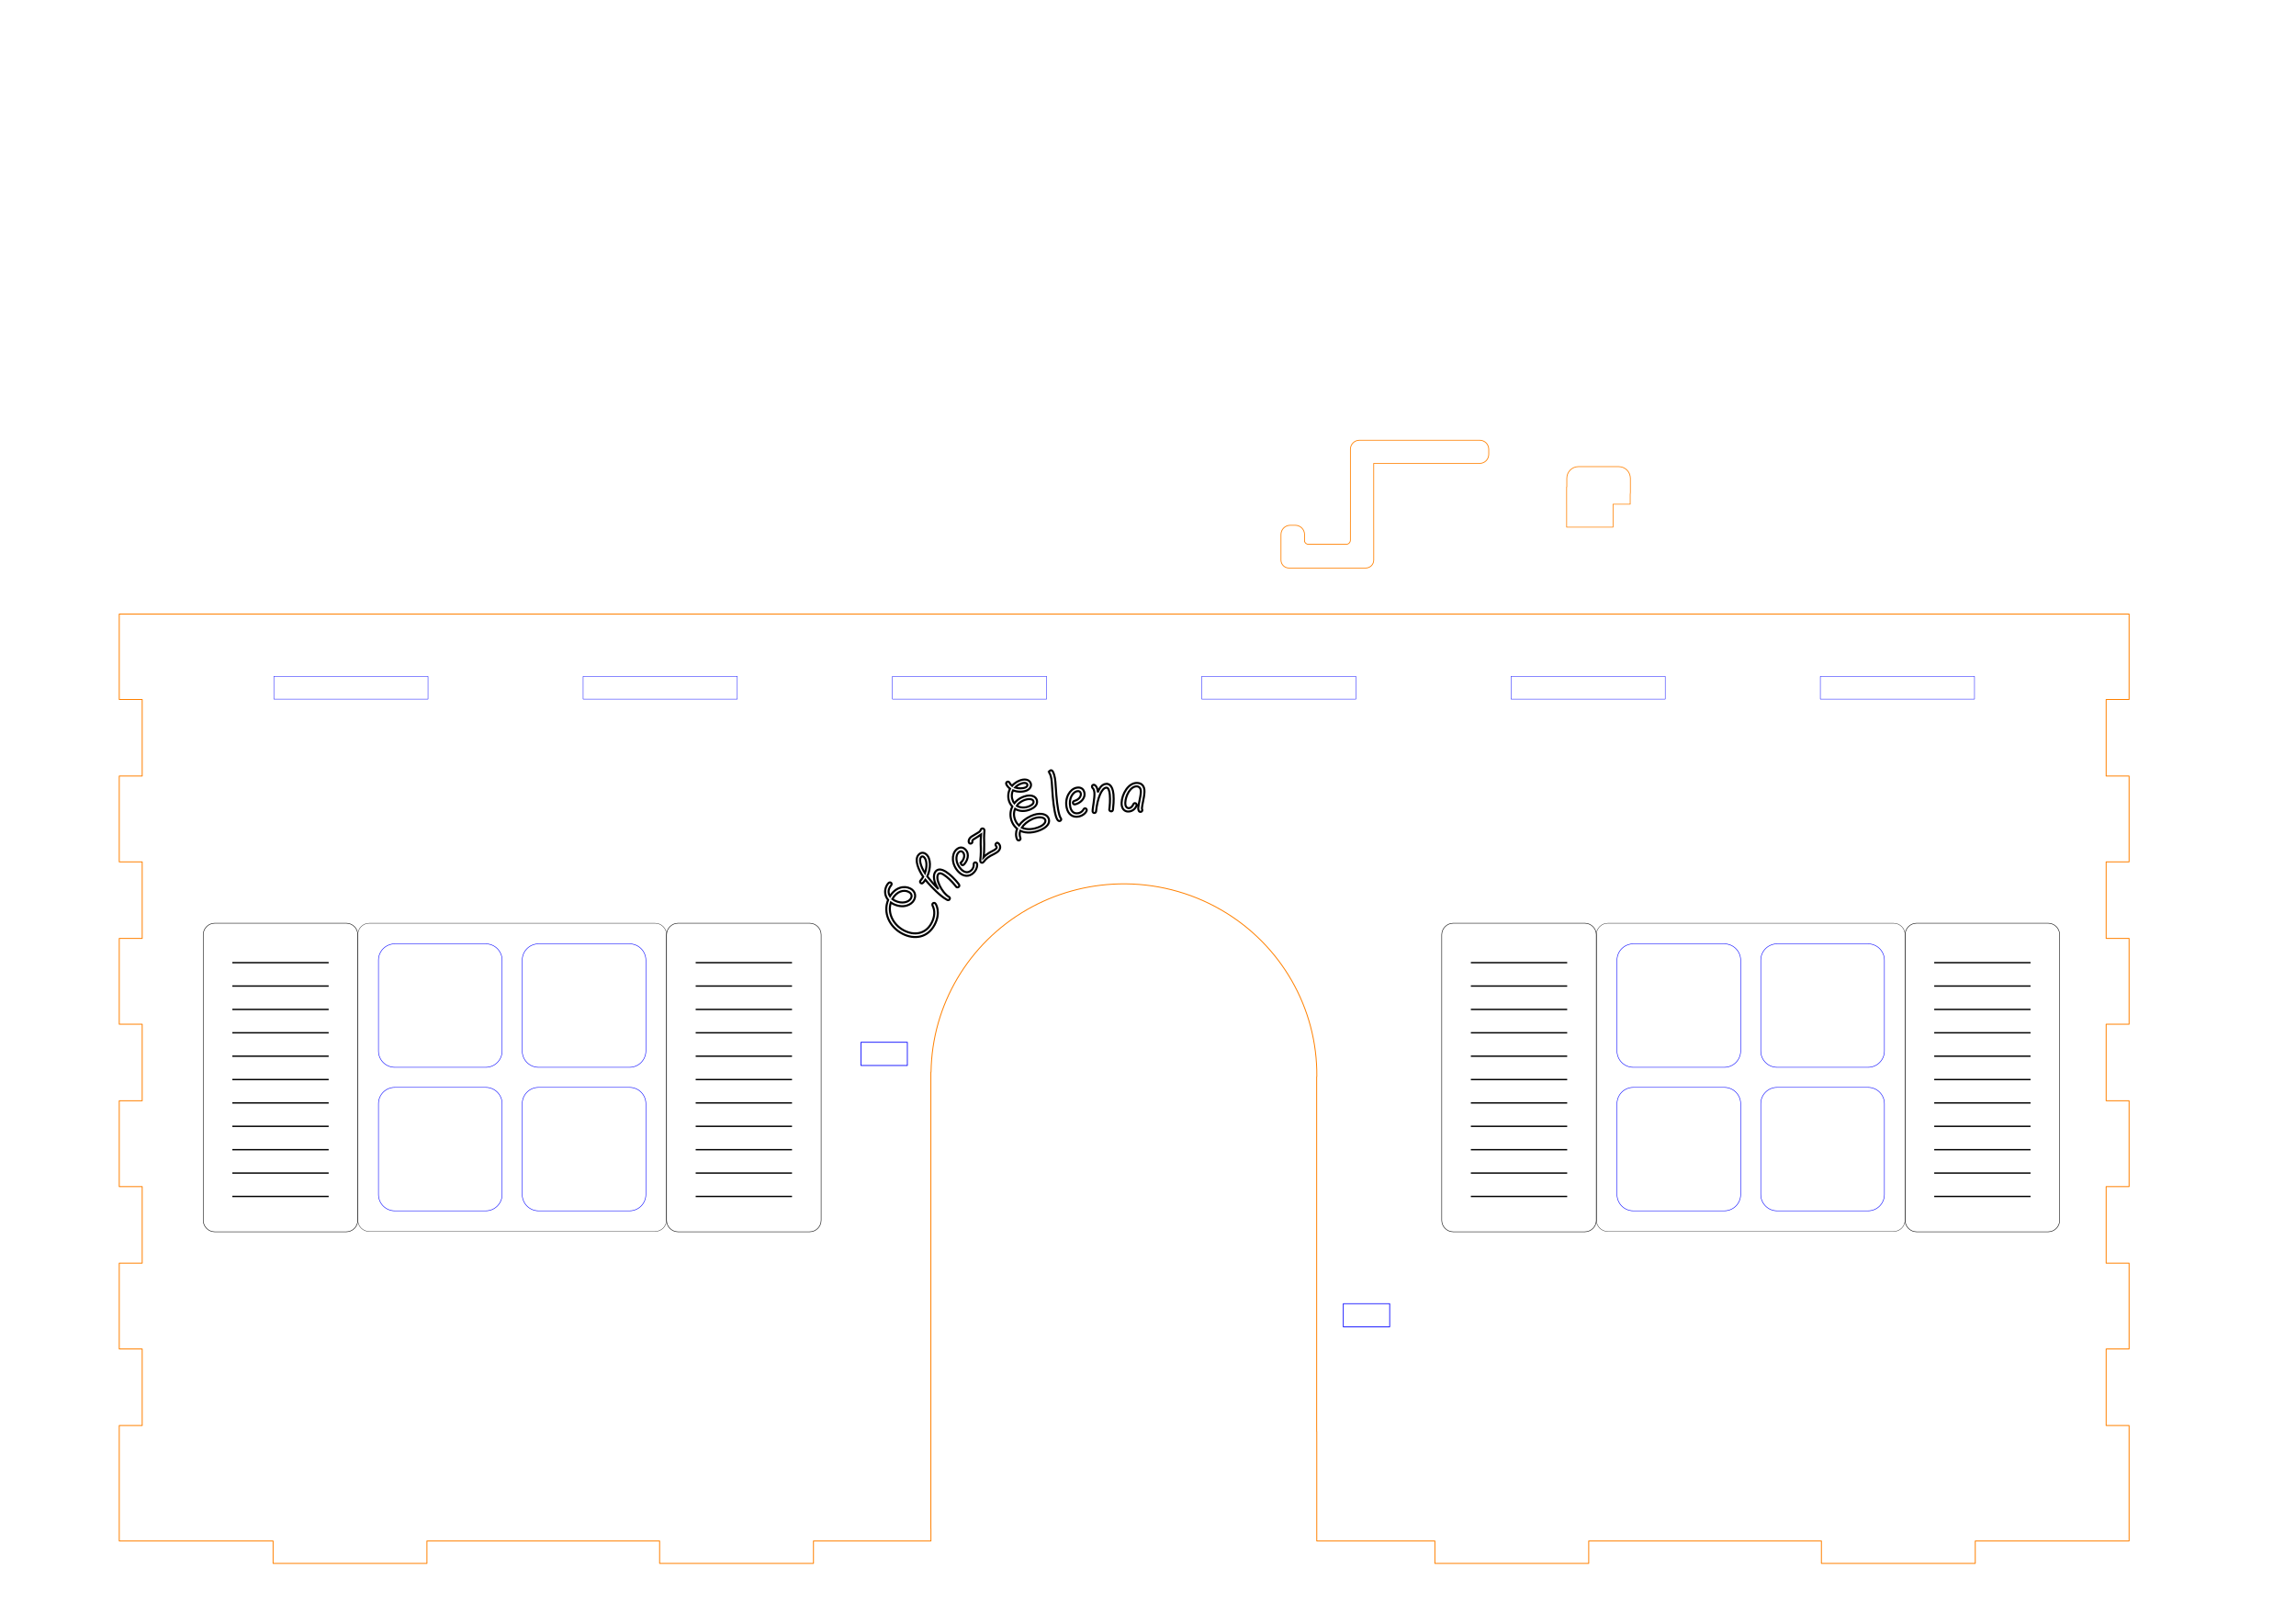
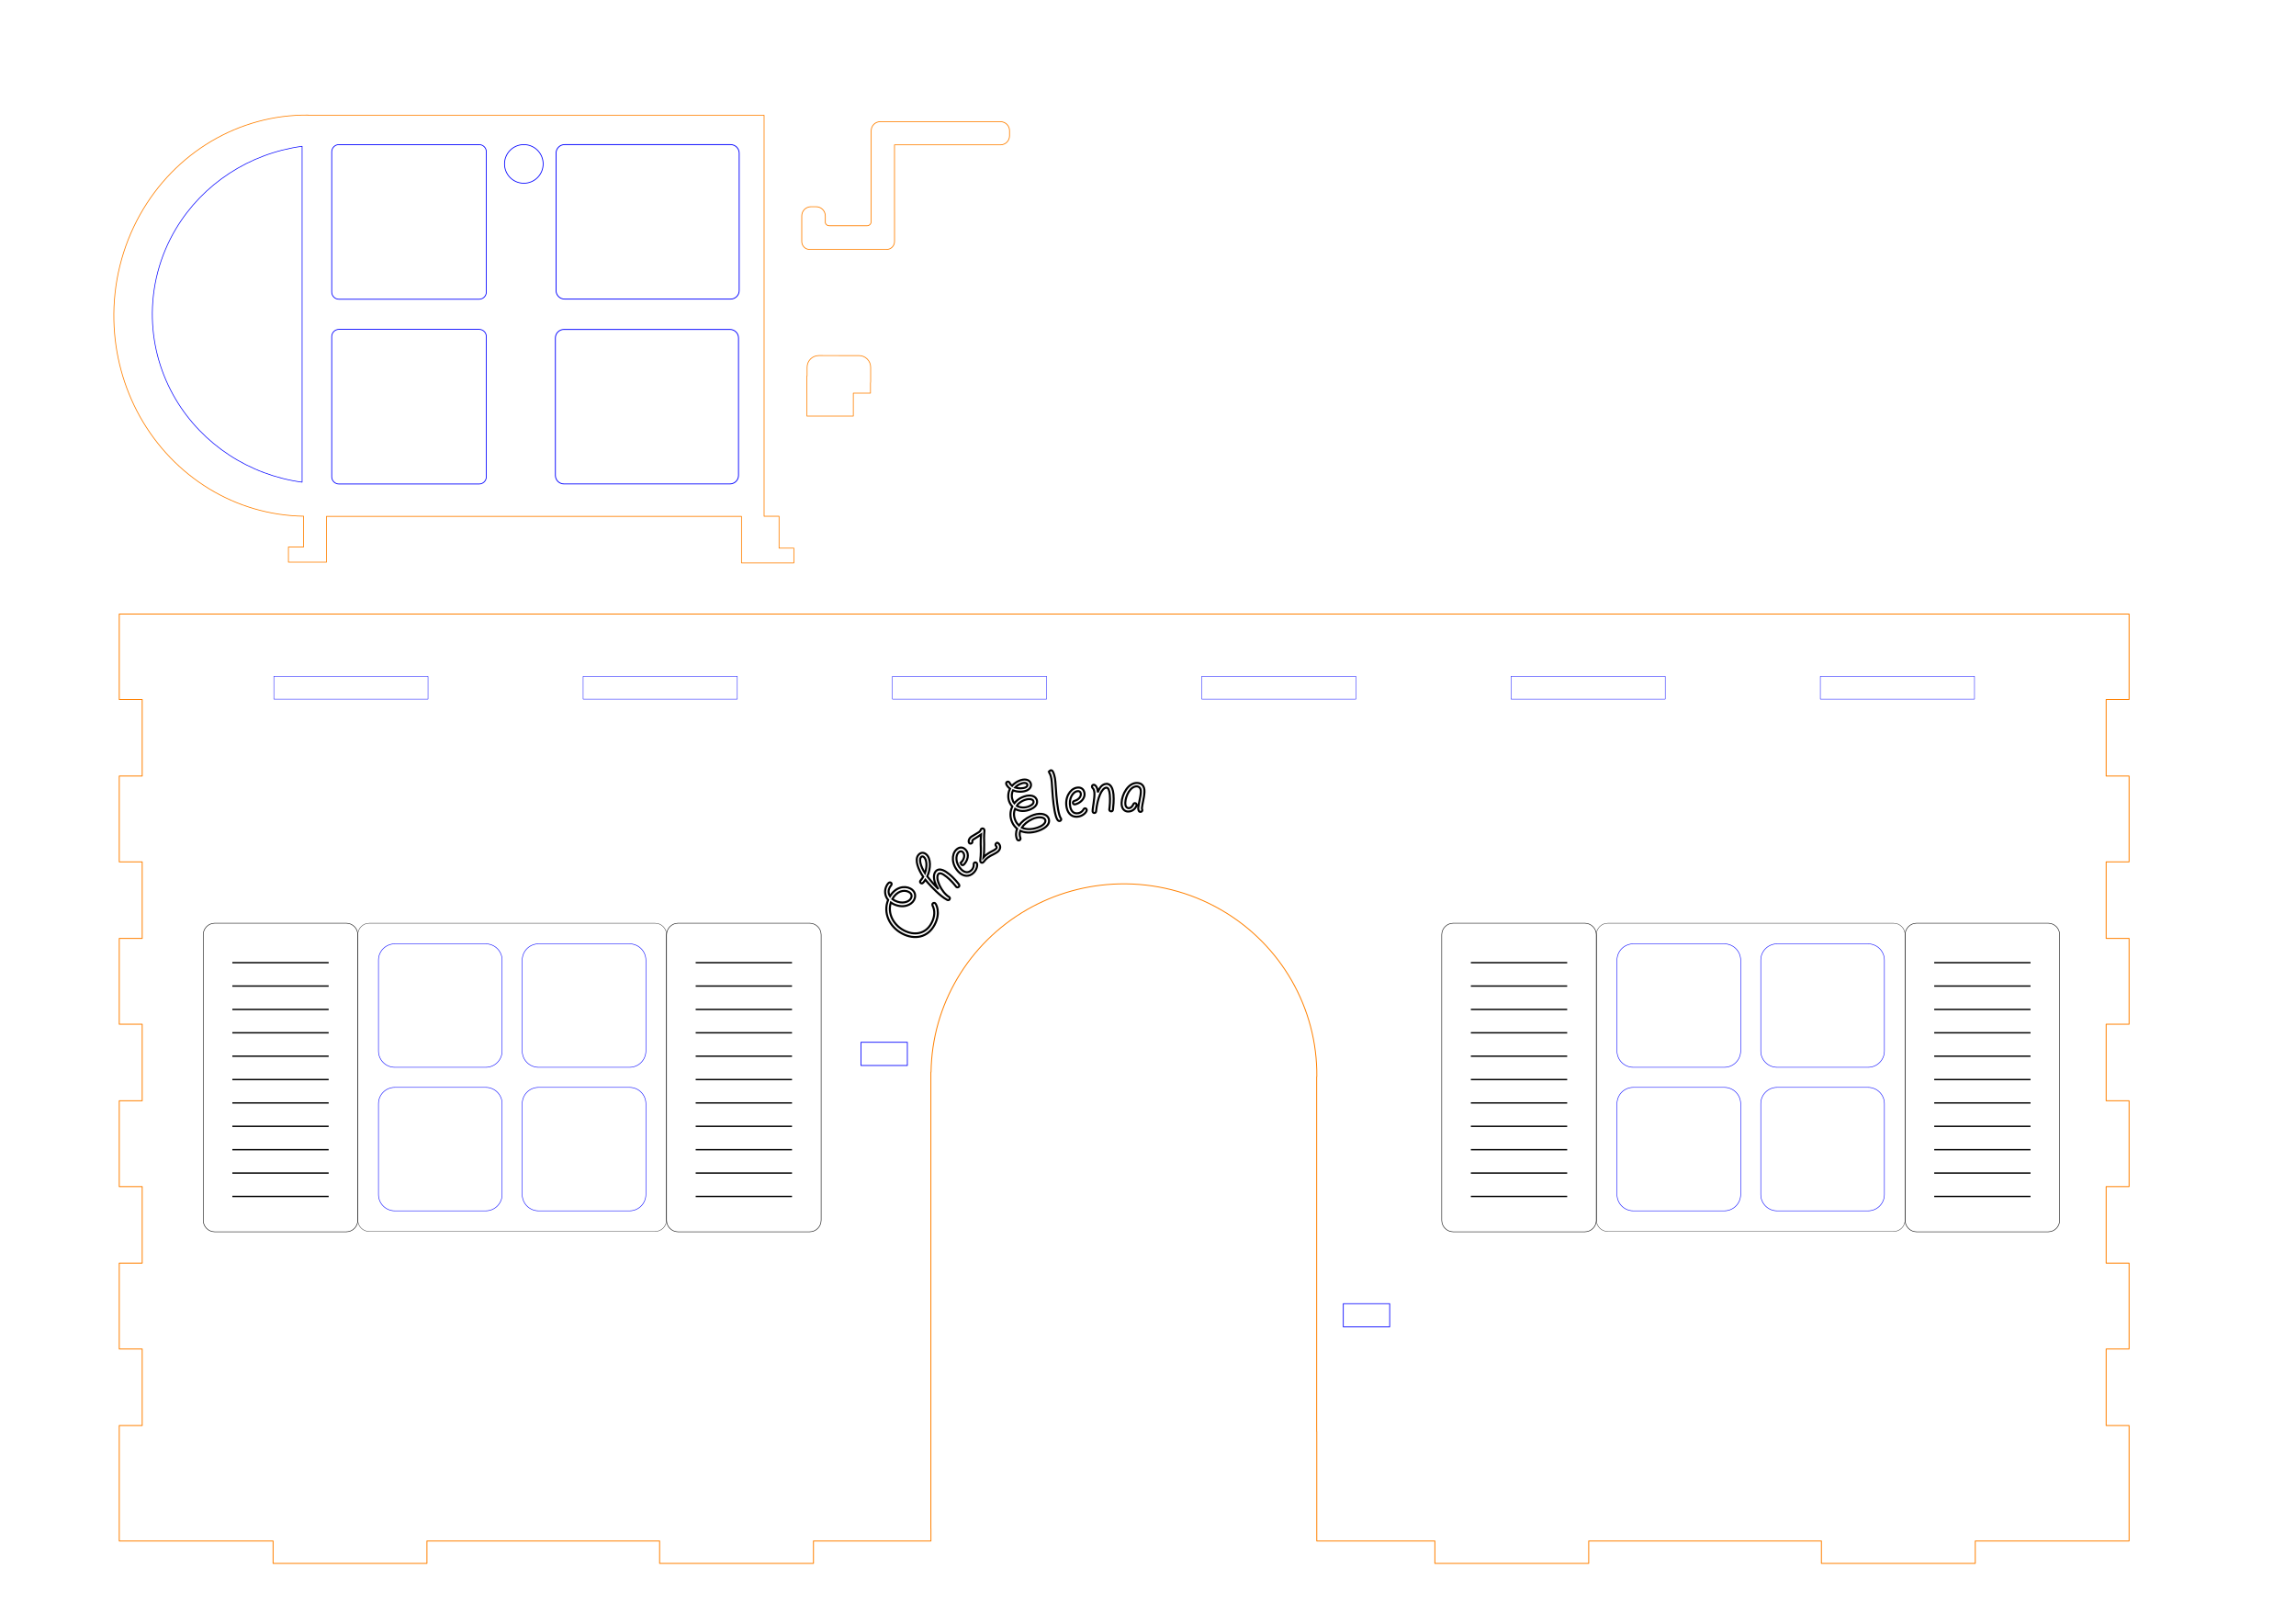
<svg xmlns="http://www.w3.org/2000/svg" width="297mm" height="210mm" viewBox="0 0 297 210" version="1.1" id="svg1104">
  <defs id="defs1098">
    <path style="opacity:1;fill:none;stroke:#ff0000;stroke-width:0.1;stroke-miterlimit:4;stroke-dasharray:none;stroke-opacity:1" id="path5107-7" d="m 231.758,85.988 a 28.046,28.046 0 0 1 10.051,-31.946 28.046,28.046 0 0 1 33.486,0.458 l -17.051,22.267 z" transform="rotate(40.77983)" />
    <path style="opacity:1;fill:none;stroke:#ff0000;stroke-width:0.1;stroke-miterlimit:4;stroke-dasharray:none;stroke-opacity:1" id="path5107-7-1" d="m 231.758,85.988 a 28.046,28.046 0 0 1 10.051,-31.946 28.046,28.046 0 0 1 33.486,0.458 l -17.051,22.267 z" transform="rotate(40.77983)" />
  </defs>
  <g id="layer1" transform="translate(0,-87)">
    <path style="fill:none;stroke:#ff8000;stroke-width:0.448;stroke-linejoin:round;stroke-miterlimit:4;stroke-dasharray:none;stroke-opacity:1" d="M 58.301 300.164 L 58.301 341.93 L 69.518 341.93 L 69.518 379.348 L 58.301 379.348 L 58.301 421.299 L 69.518 421.299 L 69.518 458.719 L 58.301 458.719 L 58.301 500.67 L 69.518 500.67 L 69.518 538.088 L 58.301 538.088 L 58.301 580.039 L 69.518 580.039 L 69.518 617.459 L 58.301 617.459 L 58.301 659.41 L 69.518 659.41 L 69.518 696.828 L 58.301 696.828 L 58.301 715.197 L 58.301 753.26 L 133.514 753.26 L 133.514 764.221 L 208.727 764.221 L 208.727 753.26 L 322.49 753.26 L 322.49 764.221 L 397.703 764.221 L 397.703 753.26 L 455.135 753.26 L 455.135 747.299 L 455.102 747.299 L 455.102 526.035 L 455.102 524.035 L 455.189 524.035 A 94.352 93.356 0 0 1 502.156 444.619 A 94.352 93.356 0 0 1 547.088 432.072 A 94.352 93.356 0 0 1 596.945 444.732 A 94.352 93.356 0 0 1 643.799 526.264 L 643.719 526.264 L 643.719 699.76 L 643.77 699.76 L 643.77 753.26 L 701.518 753.26 L 701.518 764.221 L 776.73 764.221 L 776.73 753.26 L 890.494 753.26 L 890.494 764.221 L 965.707 764.221 L 965.707 753.26 L 1040.92 753.26 L 1040.92 715.197 L 1040.92 696.828 L 1029.703 696.828 L 1029.703 659.41 L 1040.92 659.41 L 1040.92 617.459 L 1029.703 617.459 L 1029.703 580.039 L 1040.92 580.039 L 1040.92 538.088 L 1029.703 538.088 L 1029.703 500.67 L 1040.92 500.67 L 1040.92 458.719 L 1029.703 458.719 L 1029.703 421.299 L 1040.92 421.299 L 1040.92 379.348 L 1029.703 379.348 L 1029.703 341.93 L 1040.92 341.93 L 1040.92 300.164 L 58.301 300.164 z " transform="matrix(0.2645833,0,0,0.2645833,0,87)" id="rect1649" />
    <g id="g2449">
      <rect ry="1.5" y="206.4" x="46.281" height="39.874" width="39.943" id="rect855" style="fill:none;stroke:#000000;stroke-width:0.044;stroke-miterlimit:4;stroke-dasharray:none;stroke-opacity:1" />
      <rect ry="2.112" y="209.071" x="48.956" height="15.967" width="15.995" id="rect859" style="fill:none;stroke:#0000ff;stroke-width:0.067;stroke-miterlimit:4;stroke-dasharray:none;stroke-opacity:1" />
      <g transform="matrix(0.666459,0,0,0.6653069,-1.68673,71.71045)" id="g993" style="fill:none;stroke:#000000;stroke-opacity:1">
        <g transform="translate(273.0181,36.68055)" id="g1058" style="fill:none;stroke:#000000;stroke-opacity:1">
          <rect ry="2.255" y="165.767" x="-141.111" height="60" width="30" id="rect904" style="fill:none;stroke:#000000;stroke-width:0.1;stroke-miterlimit:4;stroke-dasharray:none;stroke-opacity:1" />
          <path id="path910" d="m -135.46,173.44 h 18.697" style="fill:none;stroke:#000000;stroke-width:0.265px;stroke-linecap:butt;stroke-linejoin:miter;stroke-opacity:1" />
          <path id="path910-0" d="m -135.46,177.984 h 18.697" style="fill:none;stroke:#000000;stroke-width:0.265px;stroke-linecap:butt;stroke-linejoin:miter;stroke-opacity:1" />
          <path id="path910-8" d="m -135.46,182.529 h 18.697" style="fill:none;stroke:#000000;stroke-width:0.265px;stroke-linecap:butt;stroke-linejoin:miter;stroke-opacity:1" />
          <path id="path910-0-2" d="m -135.46,187.074 h 18.697" style="fill:none;stroke:#000000;stroke-width:0.265px;stroke-linecap:butt;stroke-linejoin:miter;stroke-opacity:1" />
          <path id="path910-6" d="m -135.46,191.619 h 18.697" style="fill:none;stroke:#000000;stroke-width:0.265px;stroke-linecap:butt;stroke-linejoin:miter;stroke-opacity:1" />
          <path id="path910-0-6" d="m -135.46,196.164 h 18.697" style="fill:none;stroke:#000000;stroke-width:0.265px;stroke-linecap:butt;stroke-linejoin:miter;stroke-opacity:1" />
          <path id="path910-8-5" d="m -135.46,200.708 h 18.697" style="fill:none;stroke:#000000;stroke-width:0.265px;stroke-linecap:butt;stroke-linejoin:miter;stroke-opacity:1" />
          <path id="path910-0-2-5" d="m -135.46,205.253 h 18.697" style="fill:none;stroke:#000000;stroke-width:0.265px;stroke-linecap:butt;stroke-linejoin:miter;stroke-opacity:1" />
          <path id="path910-2" d="m -135.46,209.798 h 18.697" style="fill:none;stroke:#000000;stroke-width:0.265px;stroke-linecap:butt;stroke-linejoin:miter;stroke-opacity:1" />
          <path id="path910-0-3" d="m -135.46,214.343 h 18.697" style="fill:none;stroke:#000000;stroke-width:0.265px;stroke-linecap:butt;stroke-linejoin:miter;stroke-opacity:1" />
          <path id="path910-8-2" d="m -135.46,218.887 h 18.697" style="fill:none;stroke:#000000;stroke-width:0.265px;stroke-linecap:butt;stroke-linejoin:miter;stroke-opacity:1" />
        </g>
      </g>
      <g transform="matrix(0.666459,0,0,0.6653069,120.3317,96.11428)" id="g993-8" style="fill:none;stroke:#000000;stroke-opacity:1">
        <rect ry="2.255" style="fill:none;stroke:#000000;stroke-width:0.1;stroke-miterlimit:4;stroke-dasharray:none;stroke-opacity:1" id="rect904-8" width="30" height="60" x="-141.111" y="165.767" />
        <path style="fill:none;stroke:#000000;stroke-width:0.265px;stroke-linecap:butt;stroke-linejoin:miter;stroke-opacity:1" d="m -135.46,173.44 h 18.697" id="path910-7" />
        <path style="fill:none;stroke:#000000;stroke-width:0.265px;stroke-linecap:butt;stroke-linejoin:miter;stroke-opacity:1" d="m -135.46,177.984 h 18.697" id="path910-0-1" />
        <path style="fill:none;stroke:#000000;stroke-width:0.265px;stroke-linecap:butt;stroke-linejoin:miter;stroke-opacity:1" d="m -135.46,182.529 h 18.697" id="path910-8-6" />
        <path style="fill:none;stroke:#000000;stroke-width:0.265px;stroke-linecap:butt;stroke-linejoin:miter;stroke-opacity:1" d="m -135.46,187.074 h 18.697" id="path910-0-2-0" />
        <path style="fill:none;stroke:#000000;stroke-width:0.265px;stroke-linecap:butt;stroke-linejoin:miter;stroke-opacity:1" d="m -135.46,191.619 h 18.697" id="path910-6-0" />
        <path style="fill:none;stroke:#000000;stroke-width:0.265px;stroke-linecap:butt;stroke-linejoin:miter;stroke-opacity:1" d="m -135.46,196.164 h 18.697" id="path910-0-6-1" />
        <path style="fill:none;stroke:#000000;stroke-width:0.265px;stroke-linecap:butt;stroke-linejoin:miter;stroke-opacity:1" d="m -135.46,200.708 h 18.697" id="path910-8-5-0" />
        <path style="fill:none;stroke:#000000;stroke-width:0.265px;stroke-linecap:butt;stroke-linejoin:miter;stroke-opacity:1" d="m -135.46,205.253 h 18.697" id="path910-0-2-5-2" />
        <path style="fill:none;stroke:#000000;stroke-width:0.265px;stroke-linecap:butt;stroke-linejoin:miter;stroke-opacity:1" d="m -135.46,209.798 h 18.697" id="path910-2-8" />
        <path style="fill:none;stroke:#000000;stroke-width:0.265px;stroke-linecap:butt;stroke-linejoin:miter;stroke-opacity:1" d="m -135.46,214.343 h 18.697" id="path910-0-3-8" />
        <path style="fill:none;stroke:#000000;stroke-width:0.265px;stroke-linecap:butt;stroke-linejoin:miter;stroke-opacity:1" d="m -135.46,218.887 h 18.697" id="path910-8-2-9" />
      </g>
      <rect ry="2.112" y="209.071" x="67.553" height="15.967" width="15.995" id="rect859-0" style="fill:none;stroke:#0000ff;stroke-width:0.067;stroke-miterlimit:4;stroke-dasharray:none;stroke-opacity:1" />
      <rect ry="2.112" y="227.636" x="48.956" height="15.967" width="15.995" id="rect859-5" style="fill:none;stroke:#0000ff;stroke-width:0.067;stroke-miterlimit:4;stroke-dasharray:none;stroke-opacity:1" />
      <rect ry="2.112" y="227.636" x="67.553" height="15.967" width="15.995" id="rect859-2" style="fill:none;stroke:#0000ff;stroke-width:0.067;stroke-miterlimit:4;stroke-dasharray:none;stroke-opacity:1" />
    </g>
    <g id="g2515">
      <rect ry="1.5" y="206.4" x="206.492" height="39.874" width="39.943" id="rect855-4" style="fill:none;stroke:#000000;stroke-width:0.044;stroke-miterlimit:4;stroke-dasharray:none;stroke-opacity:1" />
      <rect ry="2.112" y="209.071" x="209.167" height="15.967" width="15.995" id="rect859-6" style="fill:none;stroke:#0000ff;stroke-width:0.067;stroke-miterlimit:4;stroke-dasharray:none;stroke-opacity:1" />
      <g transform="matrix(0.666459,0,0,0.6653069,158.5242,71.71044)" id="g993-7" style="fill:none;stroke:#000000;stroke-opacity:1">
        <g transform="translate(273.0181,36.68055)" id="g1058-2" style="fill:none;stroke:#000000;stroke-opacity:1">
          <rect ry="2.255" y="165.767" x="-141.111" height="60" width="30" id="rect904-82" style="fill:none;stroke:#000000;stroke-width:0.1;stroke-miterlimit:4;stroke-dasharray:none;stroke-opacity:1" />
          <path id="path910-27" d="m -135.46,173.44 h 18.697" style="fill:none;stroke:#000000;stroke-width:0.265px;stroke-linecap:butt;stroke-linejoin:miter;stroke-opacity:1" />
          <path id="path910-0-20" d="m -135.46,177.984 h 18.697" style="fill:none;stroke:#000000;stroke-width:0.265px;stroke-linecap:butt;stroke-linejoin:miter;stroke-opacity:1" />
          <path id="path910-8-7" d="m -135.46,182.529 h 18.697" style="fill:none;stroke:#000000;stroke-width:0.265px;stroke-linecap:butt;stroke-linejoin:miter;stroke-opacity:1" />
          <path id="path910-0-2-3" d="m -135.46,187.074 h 18.697" style="fill:none;stroke:#000000;stroke-width:0.265px;stroke-linecap:butt;stroke-linejoin:miter;stroke-opacity:1" />
          <path id="path910-6-9" d="m -135.46,191.619 h 18.697" style="fill:none;stroke:#000000;stroke-width:0.265px;stroke-linecap:butt;stroke-linejoin:miter;stroke-opacity:1" />
          <path id="path910-0-6-7" d="m -135.46,196.164 h 18.697" style="fill:none;stroke:#000000;stroke-width:0.265px;stroke-linecap:butt;stroke-linejoin:miter;stroke-opacity:1" />
          <path id="path910-8-5-1" d="m -135.46,200.708 h 18.697" style="fill:none;stroke:#000000;stroke-width:0.265px;stroke-linecap:butt;stroke-linejoin:miter;stroke-opacity:1" />
          <path id="path910-0-2-5-1" d="m -135.46,205.253 h 18.697" style="fill:none;stroke:#000000;stroke-width:0.265px;stroke-linecap:butt;stroke-linejoin:miter;stroke-opacity:1" />
          <path id="path910-2-84" d="m -135.46,209.798 h 18.697" style="fill:none;stroke:#000000;stroke-width:0.265px;stroke-linecap:butt;stroke-linejoin:miter;stroke-opacity:1" />
          <path id="path910-0-3-80" d="m -135.46,214.343 h 18.697" style="fill:none;stroke:#000000;stroke-width:0.265px;stroke-linecap:butt;stroke-linejoin:miter;stroke-opacity:1" />
          <path id="path910-8-2-4" d="m -135.46,218.887 h 18.697" style="fill:none;stroke:#000000;stroke-width:0.265px;stroke-linecap:butt;stroke-linejoin:miter;stroke-opacity:1" />
        </g>
      </g>
      <g transform="matrix(0.666459,0,0,0.6653069,280.5427,96.11427)" id="g993-8-4" style="fill:none;stroke:#000000;stroke-opacity:1">
        <rect ry="2.255" style="fill:none;stroke:#000000;stroke-width:0.1;stroke-miterlimit:4;stroke-dasharray:none;stroke-opacity:1" id="rect904-8-0" width="30" height="60" x="-141.111" y="165.767" />
        <path style="fill:none;stroke:#000000;stroke-width:0.265px;stroke-linecap:butt;stroke-linejoin:miter;stroke-opacity:1" d="m -135.46,173.44 h 18.697" id="path910-7-6" />
        <path style="fill:none;stroke:#000000;stroke-width:0.265px;stroke-linecap:butt;stroke-linejoin:miter;stroke-opacity:1" d="m -135.46,177.984 h 18.697" id="path910-0-1-3" />
        <path style="fill:none;stroke:#000000;stroke-width:0.265px;stroke-linecap:butt;stroke-linejoin:miter;stroke-opacity:1" d="m -135.46,182.529 h 18.697" id="path910-8-6-9" />
        <path style="fill:none;stroke:#000000;stroke-width:0.265px;stroke-linecap:butt;stroke-linejoin:miter;stroke-opacity:1" d="m -135.46,187.074 h 18.697" id="path910-0-2-0-7" />
        <path style="fill:none;stroke:#000000;stroke-width:0.265px;stroke-linecap:butt;stroke-linejoin:miter;stroke-opacity:1" d="m -135.46,191.619 h 18.697" id="path910-6-0-4" />
        <path style="fill:none;stroke:#000000;stroke-width:0.265px;stroke-linecap:butt;stroke-linejoin:miter;stroke-opacity:1" d="m -135.46,196.164 h 18.697" id="path910-0-6-1-9" />
        <path style="fill:none;stroke:#000000;stroke-width:0.265px;stroke-linecap:butt;stroke-linejoin:miter;stroke-opacity:1" d="m -135.46,200.708 h 18.697" id="path910-8-5-0-0" />
        <path style="fill:none;stroke:#000000;stroke-width:0.265px;stroke-linecap:butt;stroke-linejoin:miter;stroke-opacity:1" d="m -135.46,205.253 h 18.697" id="path910-0-2-5-2-4" />
        <path style="fill:none;stroke:#000000;stroke-width:0.265px;stroke-linecap:butt;stroke-linejoin:miter;stroke-opacity:1" d="m -135.46,209.798 h 18.697" id="path910-2-8-8" />
        <path style="fill:none;stroke:#000000;stroke-width:0.265px;stroke-linecap:butt;stroke-linejoin:miter;stroke-opacity:1" d="m -135.46,214.343 h 18.697" id="path910-0-3-8-3" />
        <path style="fill:none;stroke:#000000;stroke-width:0.265px;stroke-linecap:butt;stroke-linejoin:miter;stroke-opacity:1" d="m -135.46,218.887 h 18.697" id="path910-8-2-9-0" />
      </g>
      <rect ry="2.112" y="209.071" x="227.764" height="15.967" width="15.995" id="rect859-0-3" style="fill:none;stroke:#0000ff;stroke-width:0.067;stroke-miterlimit:4;stroke-dasharray:none;stroke-opacity:1" />
      <rect ry="2.112" y="227.636" x="209.167" height="15.967" width="15.995" id="rect859-5-5" style="fill:none;stroke:#0000ff;stroke-width:0.067;stroke-miterlimit:4;stroke-dasharray:none;stroke-opacity:1" />
      <rect ry="2.112" y="227.636" x="227.764" height="15.967" width="15.995" id="rect859-2-9" style="fill:none;stroke:#0000ff;stroke-width:0.067;stroke-miterlimit:4;stroke-dasharray:none;stroke-opacity:1" />
    </g>
    <rect style="fill:none;stroke:#0000ff;stroke-width:0.1;stroke-linejoin:round;stroke-miterlimit:4;stroke-dasharray:none;stroke-opacity:1" id="rect2422-9" width="6" height="3" x="111.371" y="221.803" />
-     <path style="fill:none;stroke:#ff8000;stroke-width:0.095;stroke-linejoin:round;stroke-miterlimit:4;stroke-dasharray:none;stroke-opacity:1" d="m 204.191,147.35 c -0.84,0 -1.516,0.676 -1.516,1.516 v 1.114 h -0.023 v 2.229 h 0.002 v 2.97 h 6 v -2.97 h 0.727 1.493 v -1.261 c 0.014,-0.083 0.023,-0.167 0.023,-0.254 v -1.827 c 0,-0.84 -0.676,-1.516 -1.516,-1.516 z" id="rect2258-0-8" />
+     <path style="fill:none;stroke:#ff8000;stroke-width:0.095;stroke-linejoin:round;stroke-miterlimit:4;stroke-dasharray:none;stroke-opacity:1" d="m 105.918,132.987 c -0.84,0 -1.516,0.676 -1.516,1.516 v 1.114 h -0.023 v 2.229 h 0.002 v 2.97 h 6 v -2.97 h 0.727 1.493 v -1.261 c 0.014,-0.083 0.023,-0.167 0.023,-0.254 v -1.827 c 0,-0.84 -0.676,-1.516 -1.516,-1.516 z" id="rect2258-0-8" />
    <rect style="fill:none;stroke:#0000ff;stroke-width:0.1;stroke-linejoin:round;stroke-miterlimit:4;stroke-dasharray:none;stroke-opacity:1" id="rect2478" width="6" height="3" x="173.765" y="255.609" />
-     <path style="fill:none;stroke:#ff8000;stroke-width:0.1;stroke-linejoin:round;stroke-miterlimit:4;stroke-dasharray:none;stroke-opacity:1" d="m 175.852,143.937 c -0.648,0 -1.17,0.522 -1.17,1.17 v 0.655 8.704 h -0.002 v 2.394 c 0,0.297 -0.239,0.537 -0.536,0.537 h -4.889 c -0.238,0 -0.436,-0.154 -0.507,-0.368 v -0.897 c 0,-0.662 -0.533,-1.195 -1.195,-1.195 h -0.657 c -0.662,0 -1.195,0.533 -1.195,1.195 v 0.334 h -0.001 v 2.967 c 0,0.572 0.46,1.032 1.032,1.032 h 9.936 c 0.572,0 1.032,-0.46 1.032,-1.032 v -3.936 c 0,-0.011 -0.003,-0.02 -0.003,-0.03 v -8.535 h 13.71 c 0.648,0 1.17,-0.522 1.17,-1.17 v -0.655 c 0,-0.648 -0.522,-1.17 -1.17,-1.17 z" id="rect2484" />
+     <path style="fill:none;stroke:#ff8000;stroke-width:0.1;stroke-linejoin:round;stroke-miterlimit:4;stroke-dasharray:none;stroke-opacity:1" d="m 113.864,102.737 c -0.648,0 -1.17,0.522 -1.17,1.17 v 0.655 8.704 h -0.002 v 2.394 c 0,0.297 -0.239,0.537 -0.536,0.537 h -4.889 c -0.238,0 -0.436,-0.154 -0.507,-0.368 v -0.897 c 0,-0.662 -0.533,-1.195 -1.195,-1.195 h -0.657 c -0.662,0 -1.195,0.533 -1.195,1.195 v 0.334 h -0.001 v 2.967 c 0,0.572 0.46,1.032 1.032,1.032 h 9.936 c 0.572,0 1.032,-0.46 1.032,-1.032 v -3.936 c 0,-0.011 -0.003,-0.02 -0.003,-0.03 v -8.535 h 13.71 c 0.648,0 1.17,-0.522 1.17,-1.17 v -0.655 c 0,-0.648 -0.522,-1.17 -1.17,-1.17 z" id="rect2484" />
    <g transform="translate(142.7615,172.1238)" id="g3113" style="fill:none;stroke:#0000ff;stroke-opacity:1">
      <rect transform="matrix(0,1,1,0,0,0)" y="-27.32" x="2.349" height="19.944" width="2.944" id="rect11192-0-94" style="fill:none;stroke:#0000ff;stroke-width:0.056;stroke-linejoin:round;stroke-miterlimit:4;stroke-opacity:1;stroke-dasharray:none" />
      <rect transform="matrix(0,1,1,0,0,0)" y="12.689" x="2.349" height="19.944" width="2.944" id="rect11192-4-61-7" style="fill:none;stroke:#0000ff;stroke-width:0.056;stroke-linejoin:round;stroke-miterlimit:4;stroke-opacity:1;stroke-dasharray:none" />
      <rect transform="matrix(0,1,1,0,0,0)" y="52.699" x="2.349" height="19.944" width="2.944" id="rect11192-4-6-4-4" style="fill:none;stroke:#0000ff;stroke-width:0.056;stroke-linejoin:round;stroke-miterlimit:4;stroke-opacity:1;stroke-dasharray:none" />
      <rect transform="matrix(0,1,1,0,0,0)" y="92.708" x="2.349" height="19.944" width="2.944" id="rect11192-4-6-6-9-7" style="fill:none;stroke:#0000ff;stroke-width:0.056;stroke-linejoin:round;stroke-miterlimit:4;stroke-opacity:1;stroke-dasharray:none" />
      <rect transform="matrix(0,1,1,0,0,0)" y="-107.339" x="2.349" height="19.944" width="2.944" id="rect11192-0-9-8" style="fill:none;stroke:#0000ff;stroke-width:0.056;stroke-linejoin:round;stroke-miterlimit:4;stroke-opacity:1;stroke-dasharray:none" />
      <rect transform="matrix(0,1,1,0,0,0)" y="-67.33" x="2.349" height="19.944" width="2.944" id="rect11192-4-61-0-7" style="fill:none;stroke:#0000ff;stroke-width:0.056;stroke-linejoin:round;stroke-miterlimit:4;stroke-opacity:1;stroke-dasharray:none" />
    </g>
    <g aria-label="Chez Elena" transform="translate(0,-6.879167)" style="font-style:normal;font-variant:normal;font-weight:normal;font-stretch:normal;font-size:10.583px;line-height:125%;font-family:'Giddyup Std';-inkscape-font-specification:'Giddyup Std';font-variant-ligatures:normal;font-variant-caps:normal;font-variant-numeric:normal;font-feature-settings:normal;text-align:start;letter-spacing:0px;word-spacing:0px;writing-mode:lr-tb;text-anchor:start;fill:none;fill-opacity:1;stroke:#000000;stroke-width:0.265px;stroke-linecap:butt;stroke-linejoin:miter;stroke-opacity:1" id="text4285">
      <path d="m 117.302,210.998 c 0.415,-0.126 0.753,-0.378 0.928,-0.705 0.339,-0.635 0.07,-1.21 -0.453,-1.489 -0.803,-0.428 -1.946,-0.174 -2.649,0.986 -0.264,-0.405 -0.215,-0.811 -0.036,-1.147 0.03,-0.056 0.187,-0.26 0.212,-0.307 0.06,-0.112 0.044,-0.24 -0.077,-0.305 -0.233,-0.124 -0.431,0.202 -0.536,0.398 -0.309,0.579 -0.266,1.286 0.193,1.842 -0.678,1.654 0.164,3.47 1.799,4.342 1.597,0.852 3.324,0.537 4.205,-1.116 0.837,-1.569 0.209,-2.731 0.06,-2.811 -0.121,-0.065 -0.265,-0.021 -0.319,0.082 -0.035,0.065 -0.037,0.16 -0.001,0.227 0.338,0.648 0.303,1.457 -0.141,2.288 -0.757,1.419 -2.249,1.631 -3.585,0.919 -1.317,-0.702 -2.121,-2.163 -1.667,-3.6 0.07,0.049 0.149,0.103 0.233,0.148 0.607,0.324 1.272,0.426 1.835,0.247 z m 0.526,-0.919 c -0.234,0.439 -1.119,0.794 -2.137,0.252 -0.103,-0.055 -0.191,-0.114 -0.265,-0.177 0.571,-1.003 1.487,-1.258 2.122,-0.92 0.168,0.09 0.545,0.35 0.281,0.845 z" style="font-style:normal;font-variant:normal;font-weight:normal;font-stretch:normal;font-size:10.583px;font-family:'Giddyup Std';-inkscape-font-specification:'Giddyup Std';font-variant-ligatures:normal;font-variant-caps:normal;font-variant-numeric:normal;font-feature-settings:normal;text-align:start;writing-mode:lr-tb;text-anchor:start;stroke-width:0.265px;fill:none;stroke:#000000;stroke-opacity:1" id="path722" />
      <path d="m 122.821,210.213 c 0.086,-0.108 0.069,-0.256 -0.044,-0.319 -1.012,-0.615 -1.835,-2.42 -1.406,-2.958 0.165,-0.207 0.466,-0.143 1.095,0.357 0.53,0.422 1.001,0.986 1.205,1.256 0.017,0.013 0.027,0.035 0.043,0.048 0.091,0.072 0.248,0.062 0.334,-0.045 0.066,-0.083 0.061,-0.195 -0.002,-0.286 -0.055,-0.084 -0.596,-0.798 -1.283,-1.345 -0.356,-0.283 -1.232,-0.967 -1.753,-0.313 -0.356,0.447 -0.252,1.354 0.378,2.262 -0.716,-0.732 -1.199,-1.332 -1.438,-1.644 0.452,-0.993 0.509,-2.34 -0.162,-2.874 -0.34,-0.27 -0.72,-0.234 -1.003,0.122 -0.507,0.638 0.02,1.896 0.636,2.805 -0.056,0.104 -0.14,0.227 -0.226,0.334 l -0.125,0.157 c -0.089,0.078 -0.072,0.227 0.027,0.306 0.19,0.152 0.321,-0.029 0.439,-0.178 0.059,-0.074 0.132,-0.166 0.17,-0.23 0.282,0.36 1.191,1.393 2.102,2.118 0.273,0.217 0.444,0.326 0.725,0.482 0.096,0.049 0.215,0.036 0.287,-0.055 z m -3.703,-5.461 c 0.119,-0.149 0.256,-0.135 0.38,-0.036 0.406,0.323 0.445,1.26 0.154,2.084 -0.574,-0.876 -0.772,-1.75 -0.535,-2.048 z" style="font-style:normal;font-variant:normal;font-weight:normal;font-stretch:normal;font-size:10.583px;font-family:'Giddyup Std';-inkscape-font-specification:'Giddyup Std';font-variant-ligatures:normal;font-variant-caps:normal;font-variant-numeric:normal;font-feature-settings:normal;text-align:start;writing-mode:lr-tb;text-anchor:start;stroke-width:0.265px;fill:none;stroke:#000000;stroke-opacity:1" id="path724" />
      <path d="m 124.365,205.371 c -0.091,0.104 -0.085,0.246 -0.004,0.329 0.096,0.098 0.231,0.085 0.322,-0.004 0.447,-0.436 0.786,-1.346 0.202,-1.944 -0.296,-0.303 -0.751,-0.405 -1.205,0.039 -0.598,0.584 -0.613,1.901 0.319,2.855 0.629,0.643 1.377,0.667 1.952,0.105 0.462,-0.451 0.529,-1.109 0.388,-1.253 -0.096,-0.098 -0.231,-0.115 -0.322,-0.026 -0.053,0.052 -0.069,0.111 -0.062,0.179 0.027,0.285 -0.089,0.575 -0.286,0.768 -0.545,0.533 -1.079,0.152 -1.331,-0.105 -0.792,-0.81 -0.728,-1.819 -0.349,-2.189 0.197,-0.192 0.406,-0.19 0.554,-0.039 0.333,0.341 0.169,0.93 -0.179,1.285 z" style="font-style:normal;font-variant:normal;font-weight:normal;font-stretch:normal;font-size:10.583px;font-family:'Giddyup Std';-inkscape-font-specification:'Giddyup Std';font-variant-ligatures:normal;font-variant-caps:normal;font-variant-numeric:normal;font-feature-settings:normal;text-align:start;writing-mode:lr-tb;text-anchor:start;stroke-width:0.265px;fill:none;stroke:#000000;stroke-opacity:1" id="path726" />
      <path d="m 126.842,201.271 c -0.023,0.057 -0.102,0.145 -0.22,0.235 -0.067,0.051 -0.28,0.174 -0.492,0.297 -0.212,0.123 -0.417,0.239 -0.484,0.291 -0.437,0.335 -0.352,0.724 -0.288,0.807 0.077,0.101 0.234,0.114 0.335,0.037 0.067,-0.051 0.109,-0.137 0.084,-0.238 -0.013,-0.07 -0.012,-0.137 0.139,-0.253 0.126,-0.097 0.812,-0.489 0.98,-0.618 -0.026,0.366 -0.052,0.907 -0.039,1.27 0.026,0.607 0.045,1.206 -0.06,2.113 5.7e-4,0.053 0.016,0.108 0.061,0.167 0.071,0.092 0.219,0.112 0.32,0.035 0.034,-0.026 0.059,-0.045 0.061,-0.06 0.158,-0.228 0.332,-0.402 0.525,-0.55 0.235,-0.18 0.486,-0.306 0.728,-0.425 0.187,-0.104 0.373,-0.192 0.524,-0.308 0.369,-0.283 0.49,-0.683 0.213,-1.044 -0.071,-0.092 -0.231,-0.249 -0.384,-0.066 -0.094,0.086 -0.095,0.206 -0.018,0.307 0.122,0.16 0.185,0.258 -0.075,0.458 -0.118,0.09 -0.28,0.174 -0.465,0.263 -0.299,0.149 -0.785,0.455 -1.05,0.752 0.05,-0.318 0.091,-1.203 0.075,-1.658 -0.021,-0.531 -0.033,-1.069 0.033,-1.8 -0.007,-0.061 -0.022,-0.116 -0.061,-0.167 -0.019,-0.025 -0.15,-0.178 -0.352,-0.024 -0.05,0.039 -0.08,0.088 -0.085,0.132 z" style="font-style:normal;font-variant:normal;font-weight:normal;font-stretch:normal;font-size:10.583px;font-family:'Giddyup Std';-inkscape-font-specification:'Giddyup Std';font-variant-ligatures:normal;font-variant-caps:normal;font-variant-numeric:normal;font-feature-settings:normal;text-align:start;writing-mode:lr-tb;text-anchor:start;stroke-width:0.265px;fill:none;stroke:#000000;stroke-opacity:1" id="path728" />
      <path d="m 133.37,199.41 c -0.722,0.33 -1.234,0.762 -1.564,1.238 -0.169,-0.167 -0.333,-0.372 -0.443,-0.612 -0.237,-0.52 -0.267,-1.042 -0.055,-1.546 0.538,0.336 1.284,0.391 2.054,0.039 1.001,-0.457 0.801,-1.099 0.718,-1.282 -0.246,-0.539 -1.044,-0.629 -1.9,-0.237 -0.385,0.176 -0.736,0.452 -0.969,0.757 -0.073,-0.083 -0.126,-0.175 -0.175,-0.281 -0.185,-0.404 -0.223,-0.922 0.006,-1.387 0.612,0.244 1.333,0.217 1.804,0.002 0.443,-0.202 0.628,-0.613 0.461,-0.978 -0.198,-0.433 -0.789,-0.582 -1.55,-0.234 -0.173,0.079 -0.338,0.178 -0.474,0.286 -0.141,0.099 -0.263,0.213 -0.367,0.342 -0.129,-0.104 -0.247,-0.236 -0.322,-0.4 -0.057,-0.125 -0.197,-0.177 -0.303,-0.129 -0.125,0.057 -0.177,0.197 -0.12,0.323 0.101,0.221 0.274,0.422 0.482,0.571 -0.295,0.577 -0.3,1.254 -0.049,1.803 0.088,0.193 0.214,0.367 0.347,0.505 -0.305,0.605 -0.336,1.352 -0.02,2.045 0.158,0.347 0.381,0.605 0.634,0.827 -0.171,0.415 -0.194,0.95 -8.7e-4,1.373 0.053,0.116 0.193,0.168 0.309,0.115 0.116,-0.053 0.163,-0.179 0.119,-0.299 -0.113,-0.298 -0.125,-0.63 -0.015,-0.924 0.806,0.388 1.838,0.254 2.714,-0.146 1.069,-0.488 1.109,-1.112 0.942,-1.478 -0.308,-0.674 -1.32,-0.724 -2.263,-0.293 z m 1.83,0.49 c 0.123,0.27 -0.117,0.635 -0.685,0.895 -0.799,0.365 -1.697,0.438 -2.339,0.126 0.251,-0.394 0.73,-0.822 1.375,-1.117 0.683,-0.312 1.469,-0.299 1.649,0.096 z m -1.538,-2.45 c 0.11,0.241 -0.045,0.486 -0.488,0.689 -0.616,0.281 -1.234,0.203 -1.647,-0.039 0.113,-0.238 0.502,-0.532 0.829,-0.681 0.616,-0.281 1.183,-0.238 1.306,0.032 z m -1.724,-2.168 c 0.443,-0.202 0.84,-0.198 0.946,0.033 0.075,0.164 -0.059,0.329 -0.213,0.4 -0.347,0.158 -0.925,0.166 -1.365,0.018 0.128,-0.152 0.4,-0.346 0.632,-0.451 z" style="font-style:normal;font-variant:normal;font-weight:normal;font-stretch:normal;font-size:10.583px;font-family:'Giddyup Std';-inkscape-font-specification:'Giddyup Std';font-variant-ligatures:normal;font-variant-caps:normal;font-variant-numeric:normal;font-feature-settings:normal;text-align:start;writing-mode:lr-tb;text-anchor:start;stroke-width:0.265px;fill:none;stroke:#000000;stroke-opacity:1" id="path730" />
      <path d="m 135.796,193.561 c -0.071,0.055 -0.107,0.155 -0.076,0.256 0.006,0.02 0.026,0.047 0.045,0.075 0.046,0.041 0.097,0.169 0.159,0.372 0.128,0.414 0.147,0.974 0.209,1.963 0.049,0.838 0.197,2.388 0.447,3.196 0.088,0.283 0.246,0.722 0.529,0.634 0.121,-0.038 0.194,-0.16 0.154,-0.291 -0.013,-0.04 -0.032,-0.068 -0.062,-0.092 -0.019,-0.027 -0.078,-0.109 -0.166,-0.392 -0.25,-0.809 -0.388,-2.362 -0.447,-3.34 -0.04,-0.63 -0.072,-1.341 -0.219,-1.816 -0.1,-0.324 -0.216,-0.698 -0.489,-0.613 -0.03,0.009 -0.068,0.032 -0.085,0.048 z" style="font-style:normal;font-variant:normal;font-weight:normal;font-stretch:normal;font-size:10.583px;font-family:'Giddyup Std';-inkscape-font-specification:'Giddyup Std';font-variant-ligatures:normal;font-variant-caps:normal;font-variant-numeric:normal;font-feature-settings:normal;text-align:start;writing-mode:lr-tb;text-anchor:start;stroke-width:0.265px;fill:none;stroke:#000000;stroke-opacity:1" id="path732" />
      <path d="m 138.968,197.465 c -0.132,0.04 -0.203,0.163 -0.178,0.277 0.029,0.134 0.151,0.195 0.275,0.168 0.61,-0.133 1.381,-0.723 1.203,-1.54 -0.09,-0.414 -0.421,-0.742 -1.042,-0.607 -0.817,0.178 -1.529,1.286 -1.245,2.589 0.191,0.879 0.813,1.296 1.599,1.125 0.631,-0.137 1.037,-0.659 0.994,-0.855 -0.029,-0.134 -0.134,-0.22 -0.259,-0.193 -0.072,0.016 -0.117,0.058 -0.147,0.119 -0.129,0.255 -0.381,0.44 -0.65,0.499 -0.745,0.162 -0.996,-0.444 -1.072,-0.796 -0.241,-1.107 0.349,-1.928 0.866,-2.041 0.269,-0.059 0.445,0.055 0.49,0.262 0.101,0.465 -0.351,0.878 -0.834,0.994 z" style="font-style:normal;font-variant:normal;font-weight:normal;font-stretch:normal;font-size:10.583px;font-family:'Giddyup Std';-inkscape-font-specification:'Giddyup Std';font-variant-ligatures:normal;font-variant-caps:normal;font-variant-numeric:normal;font-feature-settings:normal;text-align:start;writing-mode:lr-tb;text-anchor:start;stroke-width:0.265px;fill:none;stroke:#000000;stroke-opacity:1" id="path734" />
      <path d="m 143.091,195.259 c -0.474,0.043 -0.854,0.419 -1.079,1.098 -0.016,-0.636 -0.336,-1 -0.547,-0.981 -0.126,0.012 -0.222,0.127 -0.212,0.243 0.006,0.063 0.032,0.114 0.068,0.164 0.15,0.124 0.208,0.3 0.248,0.615 0.022,0.359 -0.03,0.832 -0.102,1.317 -0.027,0.172 -0.146,0.959 -0.134,1.086 0.013,0.137 0.107,0.235 0.244,0.222 0.116,-0.011 0.193,-0.092 0.205,-0.199 0.178,-1.77 0.743,-3.023 1.312,-3.075 0.274,-0.025 0.416,0.366 0.467,0.924 0.063,0.685 -0.011,1.5 -0.062,1.876 -0.009,0.022 -0.008,0.033 -0.007,0.043 0.013,0.137 0.128,0.233 0.265,0.22 0.032,-0.003 0.2,-0.018 0.213,-0.232 0.041,-0.365 0.133,-1.213 0.065,-1.951 -0.119,-1.296 -0.702,-1.392 -0.944,-1.369 z" style="font-style:normal;font-variant:normal;font-weight:normal;font-stretch:normal;font-size:10.583px;font-family:'Giddyup Std';-inkscape-font-specification:'Giddyup Std';font-variant-ligatures:normal;font-variant-caps:normal;font-variant-numeric:normal;font-feature-settings:normal;text-align:start;writing-mode:lr-tb;text-anchor:start;stroke-width:0.265px;fill:none;stroke:#000000;stroke-opacity:1" id="path736" />
      <path d="m 147.113,195.139 c -1.163,-0.046 -1.985,1.457 -2.029,2.557 -0.031,0.793 0.39,1.128 0.813,1.144 0.761,0.03 1.128,-0.665 1.135,-0.845 0.005,-0.127 -0.075,-0.236 -0.213,-0.241 -0.085,-0.003 -0.171,0.046 -0.206,0.13 -0.117,0.281 -0.339,0.527 -0.624,0.515 -0.275,-0.011 -0.444,-0.293 -0.428,-0.684 0.038,-0.962 0.69,-2.165 1.493,-2.133 0.275,0.011 0.542,0.212 0.522,0.72 -0.015,0.37 -0.105,0.78 -0.184,1.168 -0.068,0.379 -0.143,0.672 -0.152,0.894 -0.008,0.211 0.043,0.51 0.276,0.519 0.127,0.005 0.247,-0.096 0.252,-0.212 0.002,-0.053 -0.018,-0.085 -0.037,-0.129 -0.009,-0.032 -0.018,-0.075 -0.016,-0.138 0.008,-0.211 0.086,-0.569 0.139,-0.842 0.09,-0.399 0.172,-0.862 0.188,-1.264 0.029,-0.73 -0.326,-1.136 -0.928,-1.159 z" style="font-style:normal;font-variant:normal;font-weight:normal;font-stretch:normal;font-size:10.583px;font-family:'Giddyup Std';-inkscape-font-specification:'Giddyup Std';font-variant-ligatures:normal;font-variant-caps:normal;font-variant-numeric:normal;font-feature-settings:normal;text-align:start;writing-mode:lr-tb;text-anchor:start;stroke-width:0.265px;fill:none;stroke:#000000;stroke-opacity:1" id="path738" />
    </g>
-     <g id="g2524">
+     <g id="g2524" transform="rotate(-90,-35.40815,134.6277)">
      <path id="rect1904-0-9-4" d="m -29.267,184.769 a 25.951,24.909 0 0 0 -12.358,3.348 25.951,24.909 0 0 0 -12.918,21.189 h -0.024 -3.959 v -1.96 h -1.962 v 4.922 h 5.922 v 53.684 h -6.023 v 2.923 1.938 1.913 h 1.914 v -1.913 h 4.124 v -1.938 h 51.864 v -58.975 h 0.022 a 25.951,24.909 0 0 0 -12.887,-21.754 25.951,24.909 0 0 0 -13.713,-3.378 z" style="fill:none;stroke:#ff8000;stroke-width:0.097;stroke-linejoin:round;stroke-miterlimit:4;stroke-dasharray:none;stroke-opacity:1" />
      <path id="rect1904-9-2-1" d="m -28.97,189.745 c -3.678,0.094 -7.273,1.133 -10.457,3.022 -5.837,3.473 -9.789,9.502 -10.717,16.348 h 43.443 c -0.924,-6.827 -4.856,-12.842 -10.667,-16.321 -3.517,-2.098 -7.534,-3.153 -11.603,-3.049 z" style="fill:none;stroke:#0000ff;stroke-width:0.085;stroke-linejoin:round;stroke-miterlimit:4;stroke-dasharray:none;stroke-opacity:1" />
      <rect ry="0.936" y="212.947" x="-26.482" height="20" width="20" id="rect2028-14-0" style="fill:none;stroke:#0000ff;stroke-width:0.1;stroke-linejoin:round;stroke-miterlimit:4;stroke-dasharray:none;stroke-opacity:1" rx="0.936" />
      <rect ry="0.936" y="212.947" x="-50.378" height="20" width="20" id="rect2028-1-5-5" style="fill:none;stroke:#0000ff;stroke-width:0.1;stroke-linejoin:round;stroke-miterlimit:4;stroke-dasharray:none;stroke-opacity:1" rx="0.936" />
      <rect ry="1.108" y="241.878" x="-50.368" height="23.688" width="19.98" id="rect2028-2-7-0" style="fill:none;stroke:#0000ff;stroke-width:0.109;stroke-linejoin:round;stroke-miterlimit:4;stroke-dasharray:none;stroke-opacity:1" rx="1.108" />
      <rect ry="1.108" y="241.965" x="-26.462" height="23.688" width="19.98" id="rect2028-2-1-5-5" style="fill:none;stroke:#0000ff;stroke-width:0.109;stroke-linejoin:round;stroke-miterlimit:4;stroke-dasharray:none;stroke-opacity:1" rx="1.108" />
      <circle r="2.5" cy="237.797" cx="-8.982" id="path2476" style="fill:none;stroke:#0000ff;stroke-width:0.1;stroke-linejoin:round;stroke-miterlimit:4;stroke-dasharray:none;stroke-opacity:1" />
    </g>
  </g>
</svg>
